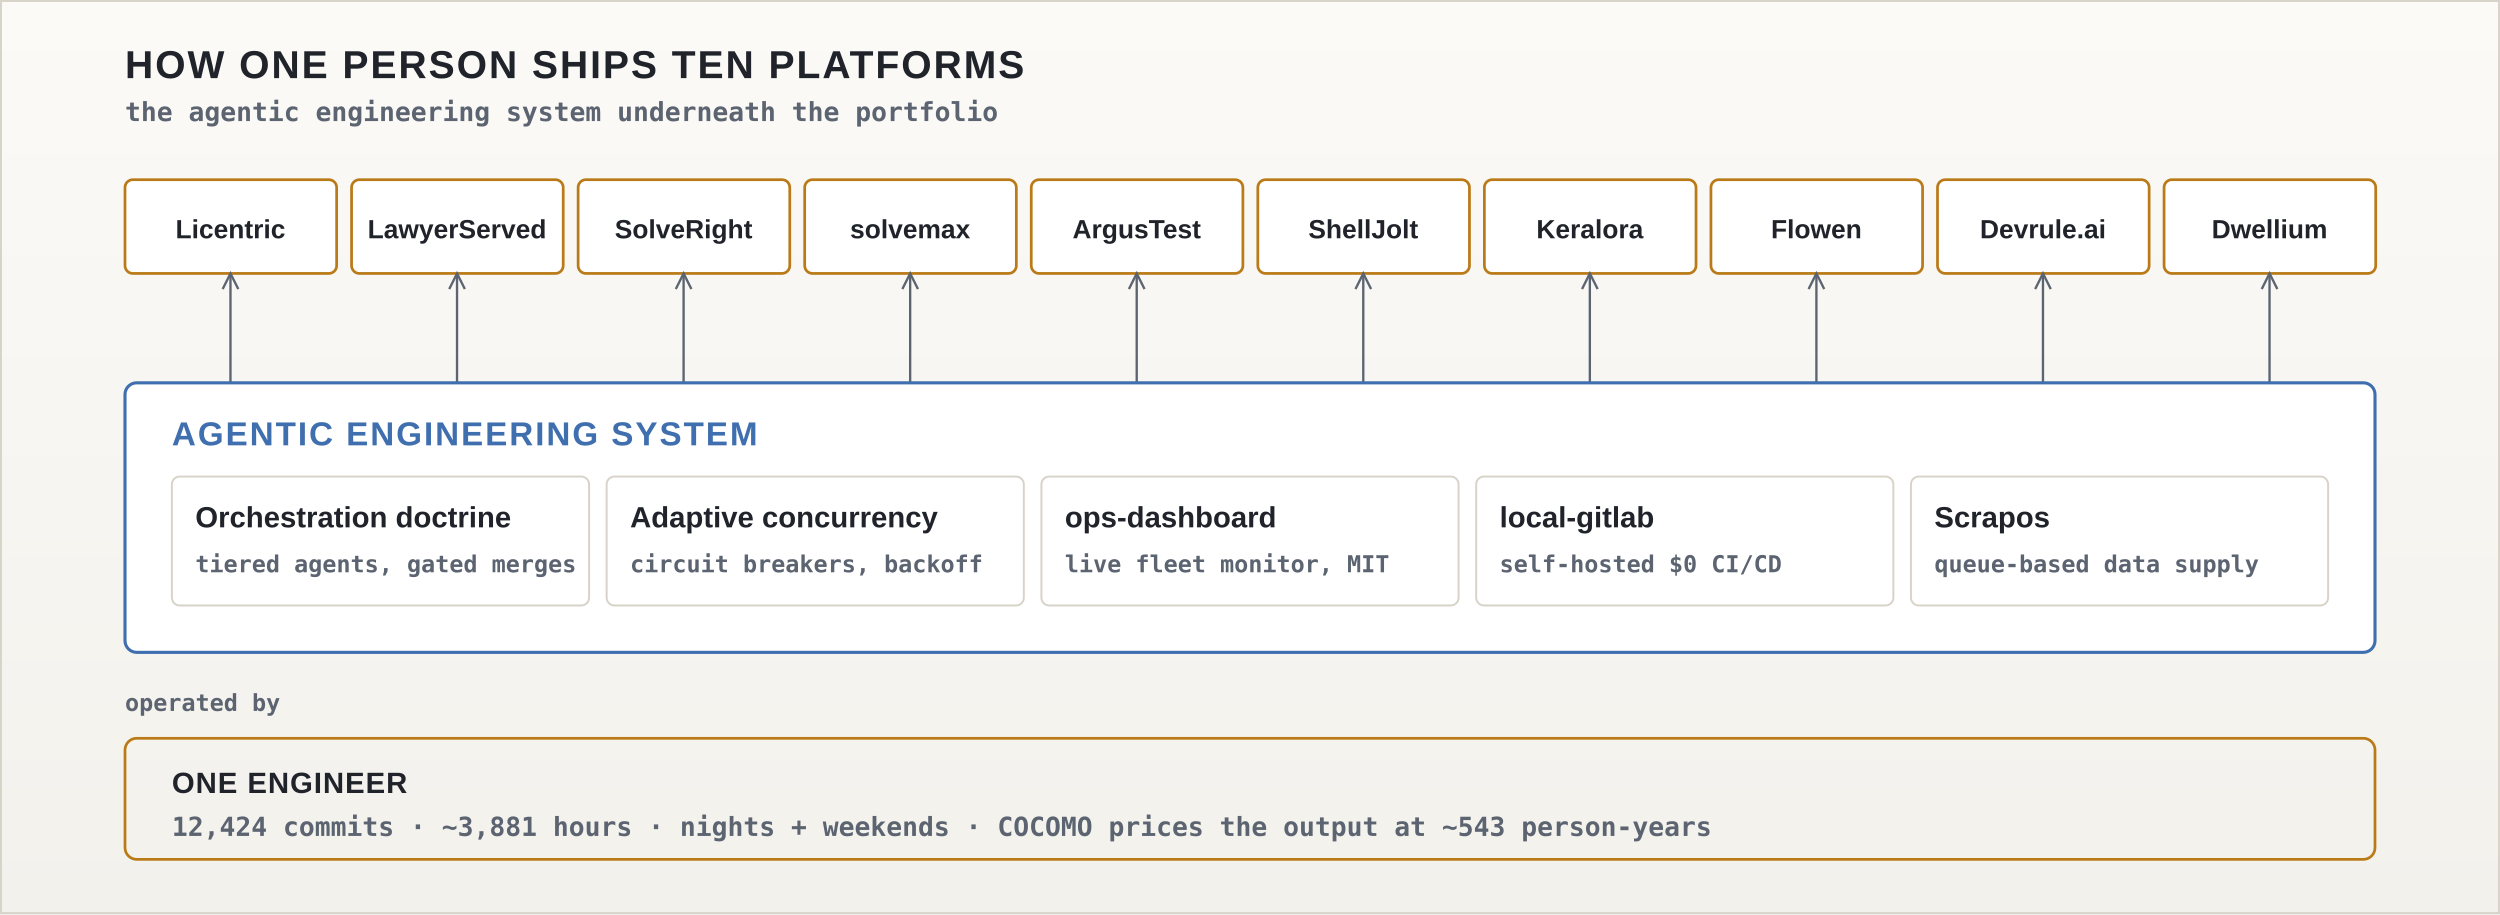
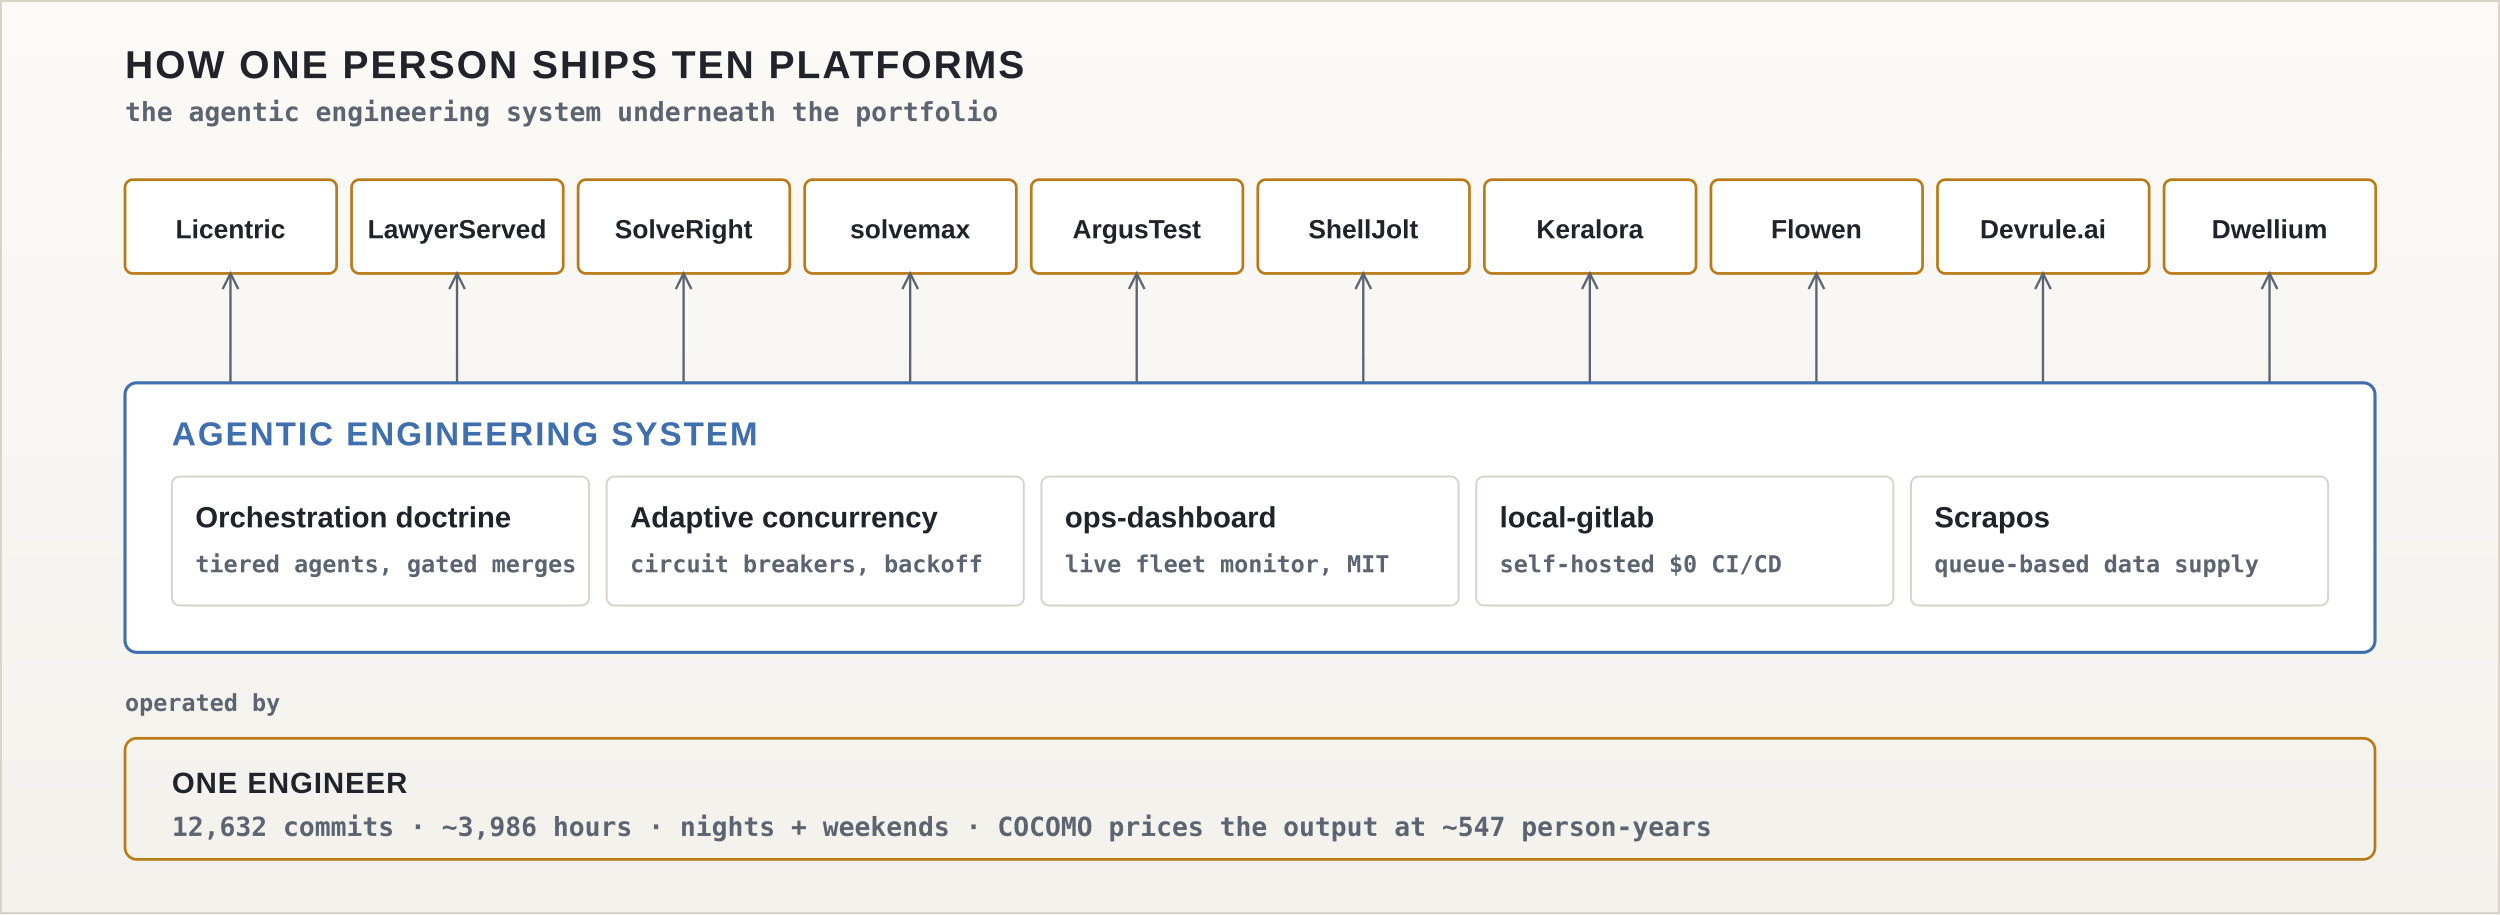
- <svg xmlns="http://www.w3.org/2000/svg" width="1280" height="468" viewBox="0 0 1280 468" role="img" aria-label="Diagram: one engineer operates an agentic engineering system of orchestration doctrine, adaptive concurrency, live fleet monitoring, self-hosted CI and data supply, which ships ten production platforms. 12,424 commits, about 3,881 hours, COCOMO-priced at about 543 person-years.">
+ <svg xmlns="http://www.w3.org/2000/svg" width="1280" height="468" viewBox="0 0 1280 468" role="img" aria-label="Diagram: one engineer operates an agentic engineering system of orchestration doctrine, adaptive concurrency, live fleet monitoring, self-hosted CI and data supply, which ships ten production platforms. 12,632 commits, about 3,986 hours, COCOMO-priced at about 547 person-years.">
  <defs>
    <linearGradient id="g" x1="0" y1="0" x2="0" y2="1">
      <stop offset="0" stop-color="#fbfaf7" />
      <stop offset="1" stop-color="#f3f1ec" />
    </linearGradient>
  </defs>
  <rect width="1280" height="468" fill="url(#g)" />
  <rect x="0.5" y="0.5" width="1279" height="467" fill="none" stroke="#d8d3c8" />
  <text x="64" y="40" font-family="Avenir Next, Helvetica Neue, Arial, sans-serif" font-size="20" font-weight="700" letter-spacing="1" fill="#20242a">HOW ONE PERSON SHIPS TEN PLATFORMS</text>
  <text x="64" y="62" font-family="SF Mono, Menlo, Consolas, monospace" font-size="13.5" font-weight="600" fill="#5b6470">the agentic engineering system underneath the portfolio</text>
  <rect x="64" y="92" width="108.36" height="48" rx="4" fill="#ffffff" stroke="#b97a17" stroke-width="1.4" />
  <text x="118" y="122" font-family="Avenir Next, Helvetica Neue, Arial, sans-serif" font-size="13.5" font-weight="600" fill="#20242a" text-anchor="middle">Licentric</text>
  <rect x="180" y="92" width="108.36" height="48" rx="4" fill="#ffffff" stroke="#b97a17" stroke-width="1.4" />
  <text x="234" y="122" font-family="Avenir Next, Helvetica Neue, Arial, sans-serif" font-size="13.5" font-weight="600" fill="#20242a" text-anchor="middle">LawyerServed</text>
  <rect x="296" y="92" width="108.36" height="48" rx="4" fill="#ffffff" stroke="#b97a17" stroke-width="1.4" />
  <text x="350" y="122" font-family="Avenir Next, Helvetica Neue, Arial, sans-serif" font-size="13.5" font-weight="600" fill="#20242a" text-anchor="middle">SolveRight</text>
  <rect x="412" y="92" width="108.36" height="48" rx="4" fill="#ffffff" stroke="#b97a17" stroke-width="1.4" />
  <text x="466" y="122" font-family="Avenir Next, Helvetica Neue, Arial, sans-serif" font-size="13.5" font-weight="600" fill="#20242a" text-anchor="middle">solvemax</text>
  <rect x="528" y="92" width="108.36" height="48" rx="4" fill="#ffffff" stroke="#b97a17" stroke-width="1.4" />
  <text x="582" y="122" font-family="Avenir Next, Helvetica Neue, Arial, sans-serif" font-size="13.5" font-weight="600" fill="#20242a" text-anchor="middle">ArgusTest</text>
  <rect x="644" y="92" width="108.36" height="48" rx="4" fill="#ffffff" stroke="#b97a17" stroke-width="1.4" />
  <text x="698" y="122" font-family="Avenir Next, Helvetica Neue, Arial, sans-serif" font-size="13.5" font-weight="600" fill="#20242a" text-anchor="middle">ShellJolt</text>
  <rect x="760" y="92" width="108.36" height="48" rx="4" fill="#ffffff" stroke="#b97a17" stroke-width="1.4" />
  <text x="814" y="122" font-family="Avenir Next, Helvetica Neue, Arial, sans-serif" font-size="13.5" font-weight="600" fill="#20242a" text-anchor="middle">Keralora</text>
  <rect x="876" y="92" width="108.36" height="48" rx="4" fill="#ffffff" stroke="#b97a17" stroke-width="1.4" />
  <text x="930" y="122" font-family="Avenir Next, Helvetica Neue, Arial, sans-serif" font-size="13.5" font-weight="600" fill="#20242a" text-anchor="middle">Flowen</text>
  <rect x="992" y="92" width="108.36" height="48" rx="4" fill="#ffffff" stroke="#b97a17" stroke-width="1.4" />
  <text x="1046" y="122" font-family="Avenir Next, Helvetica Neue, Arial, sans-serif" font-size="13.5" font-weight="600" fill="#20242a" text-anchor="middle">Devrule.ai</text>
  <rect x="1108" y="92" width="108.36" height="48" rx="4" fill="#ffffff" stroke="#b97a17" stroke-width="1.4" />
  <text x="1162" y="122" font-family="Avenir Next, Helvetica Neue, Arial, sans-serif" font-size="13.5" font-weight="600" fill="#20242a" text-anchor="middle">Dwellium</text>
  <line x1="118" y1="196" x2="118" y2="140" stroke="#5b6470" stroke-width="1.2" />
  <path d="M 114 148 L 118 140 L 122 148" fill="none" stroke="#5b6470" stroke-width="1.2" />
  <line x1="234" y1="196" x2="234" y2="140" stroke="#5b6470" stroke-width="1.2" />
  <path d="M 230 148 L 234 140 L 238 148" fill="none" stroke="#5b6470" stroke-width="1.2" />
  <line x1="350" y1="196" x2="350" y2="140" stroke="#5b6470" stroke-width="1.2" />
  <path d="M 346 148 L 350 140 L 354 148" fill="none" stroke="#5b6470" stroke-width="1.2" />
  <line x1="466" y1="196" x2="466" y2="140" stroke="#5b6470" stroke-width="1.2" />
  <path d="M 462 148 L 466 140 L 470 148" fill="none" stroke="#5b6470" stroke-width="1.2" />
  <line x1="582" y1="196" x2="582" y2="140" stroke="#5b6470" stroke-width="1.2" />
  <path d="M 578 148 L 582 140 L 586 148" fill="none" stroke="#5b6470" stroke-width="1.2" />
  <line x1="698" y1="196" x2="698" y2="140" stroke="#5b6470" stroke-width="1.2" />
  <path d="M 694 148 L 698 140 L 702 148" fill="none" stroke="#5b6470" stroke-width="1.2" />
  <line x1="814" y1="196" x2="814" y2="140" stroke="#5b6470" stroke-width="1.2" />
  <path d="M 810 148 L 814 140 L 818 148" fill="none" stroke="#5b6470" stroke-width="1.2" />
  <line x1="930" y1="196" x2="930" y2="140" stroke="#5b6470" stroke-width="1.2" />
  <path d="M 926 148 L 930 140 L 934 148" fill="none" stroke="#5b6470" stroke-width="1.2" />
  <line x1="1046" y1="196" x2="1046" y2="140" stroke="#5b6470" stroke-width="1.2" />
  <path d="M 1042 148 L 1046 140 L 1050 148" fill="none" stroke="#5b6470" stroke-width="1.2" />
  <line x1="1162" y1="196" x2="1162" y2="140" stroke="#5b6470" stroke-width="1.2" />
  <path d="M 1158 148 L 1162 140 L 1166 148" fill="none" stroke="#5b6470" stroke-width="1.2" />
  <rect x="64" y="196" width="1152" height="138" rx="6" fill="#ffffff" stroke="#3f6fae" stroke-width="1.6" />
  <text x="88" y="228" font-family="Avenir Next, Helvetica Neue, Arial, sans-serif" font-size="17" font-weight="700" letter-spacing="1" fill="#3f6fae">AGENTIC ENGINEERING SYSTEM</text>
  <rect x="88.0" y="244" width="213.6" height="66" rx="4" fill="none" stroke="#d8d3c8" />
  <text x="100.0" y="270" font-family="Avenir Next, Helvetica Neue, Arial, sans-serif" font-size="15" font-weight="600" fill="#20242a">Orchestration doctrine</text>
  <text x="100.0" y="293" font-family="SF Mono, Menlo, Consolas, monospace" font-size="12" font-weight="600" fill="#5b6470">tiered agents, gated merges</text>
  <rect x="310.6" y="244" width="213.6" height="66" rx="4" fill="none" stroke="#d8d3c8" />
  <text x="322.6" y="270" font-family="Avenir Next, Helvetica Neue, Arial, sans-serif" font-size="15" font-weight="600" fill="#20242a">Adaptive concurrency</text>
  <text x="322.6" y="293" font-family="SF Mono, Menlo, Consolas, monospace" font-size="12" font-weight="600" fill="#5b6470">circuit breakers, backoff</text>
  <rect x="533.2" y="244" width="213.6" height="66" rx="4" fill="none" stroke="#d8d3c8" />
  <text x="545.2" y="270" font-family="Avenir Next, Helvetica Neue, Arial, sans-serif" font-size="15" font-weight="600" fill="#20242a">ops-dashboard</text>
  <text x="545.2" y="293" font-family="SF Mono, Menlo, Consolas, monospace" font-size="12" font-weight="600" fill="#5b6470">live fleet monitor, MIT</text>
  <rect x="755.8" y="244" width="213.6" height="66" rx="4" fill="none" stroke="#d8d3c8" />
  <text x="767.8" y="270" font-family="Avenir Next, Helvetica Neue, Arial, sans-serif" font-size="15" font-weight="600" fill="#20242a">local-gitlab</text>
  <text x="767.8" y="293" font-family="SF Mono, Menlo, Consolas, monospace" font-size="12" font-weight="600" fill="#5b6470">self-hosted $0 CI/CD</text>
  <rect x="978.4" y="244" width="213.6" height="66" rx="4" fill="none" stroke="#d8d3c8" />
  <text x="990.4" y="270" font-family="Avenir Next, Helvetica Neue, Arial, sans-serif" font-size="15" font-weight="600" fill="#20242a">Scrapos</text>
  <text x="990.4" y="293" font-family="SF Mono, Menlo, Consolas, monospace" font-size="12" font-weight="600" fill="#5b6470">queue-based data supply</text>
  <text x="64" y="364" font-family="SF Mono, Menlo, Consolas, monospace" font-size="12" font-weight="600" fill="#5b6470">operated by</text>
  <rect x="64" y="378" width="1152" height="62" rx="6" fill="none" stroke="#b97a17" stroke-width="1.4" />
  <text x="88" y="406" font-family="Avenir Next, Helvetica Neue, Arial, sans-serif" font-size="15" font-weight="700" letter-spacing="0.5" fill="#20242a">ONE ENGINEER</text>
-   <text x="88" y="428" font-family="SF Mono, Menlo, Consolas, monospace" font-size="13.5" font-weight="600" fill="#5b6470">12,424 commits · ~3,881 hours · nights + weekends · COCOMO prices the output at ~543 person-years</text>
+   <text x="88" y="428" font-family="SF Mono, Menlo, Consolas, monospace" font-size="13.5" font-weight="600" fill="#5b6470">12,632 commits · ~3,986 hours · nights + weekends · COCOMO prices the output at ~547 person-years</text>
</svg>
